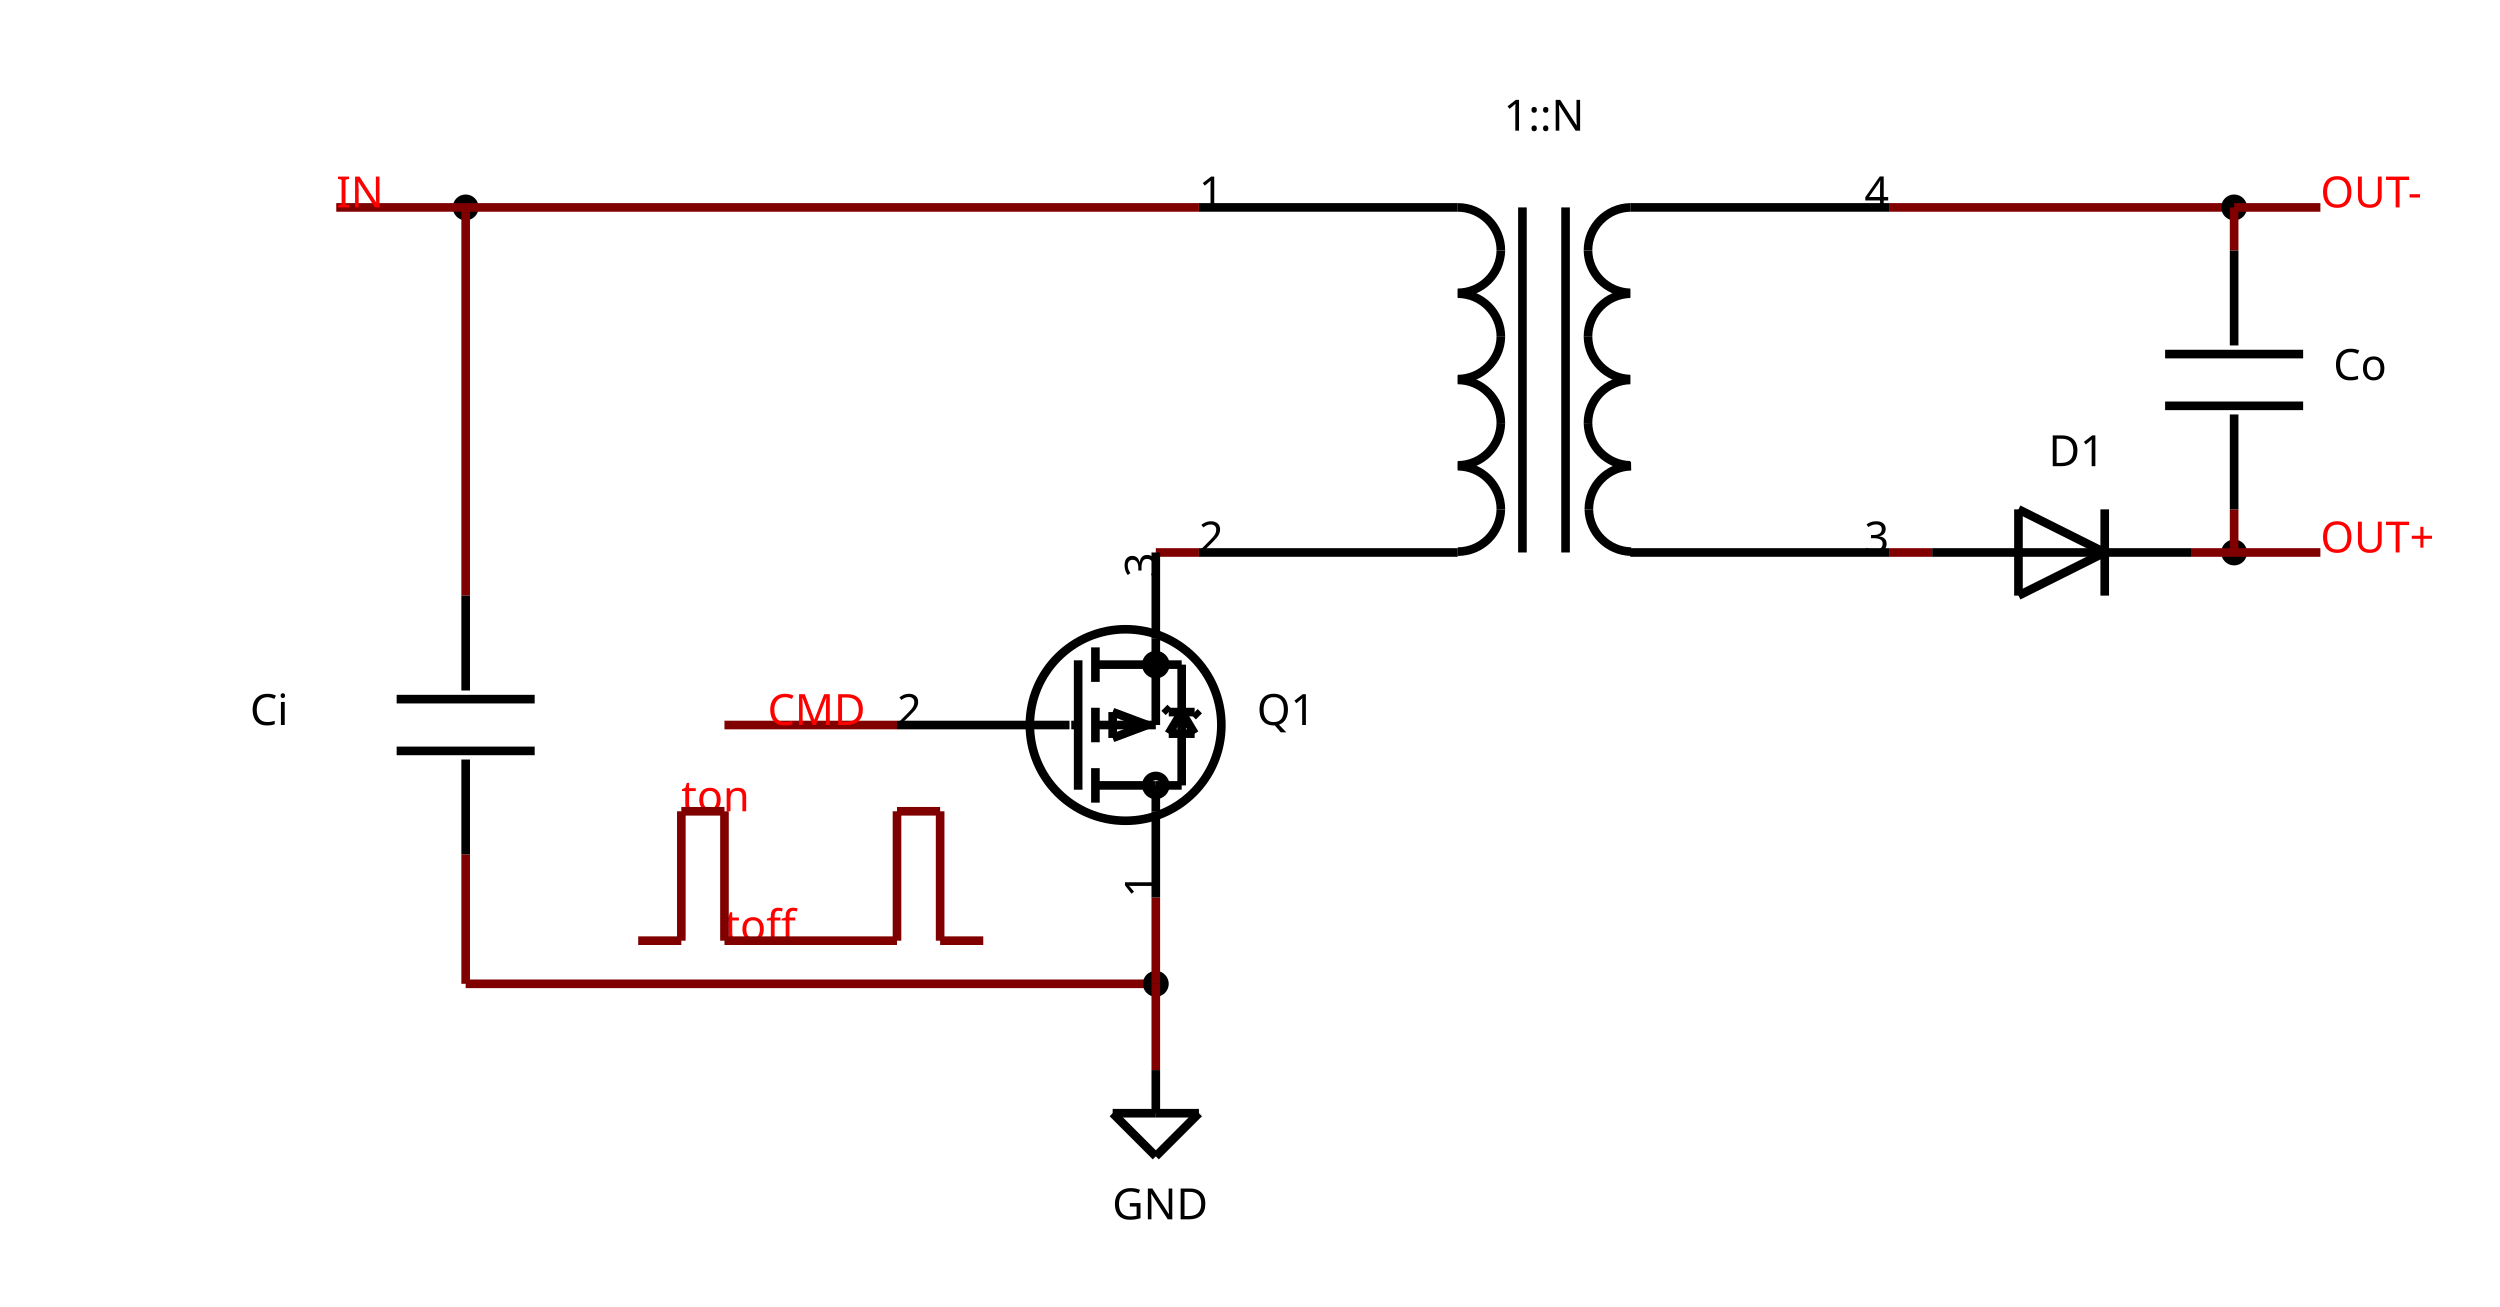
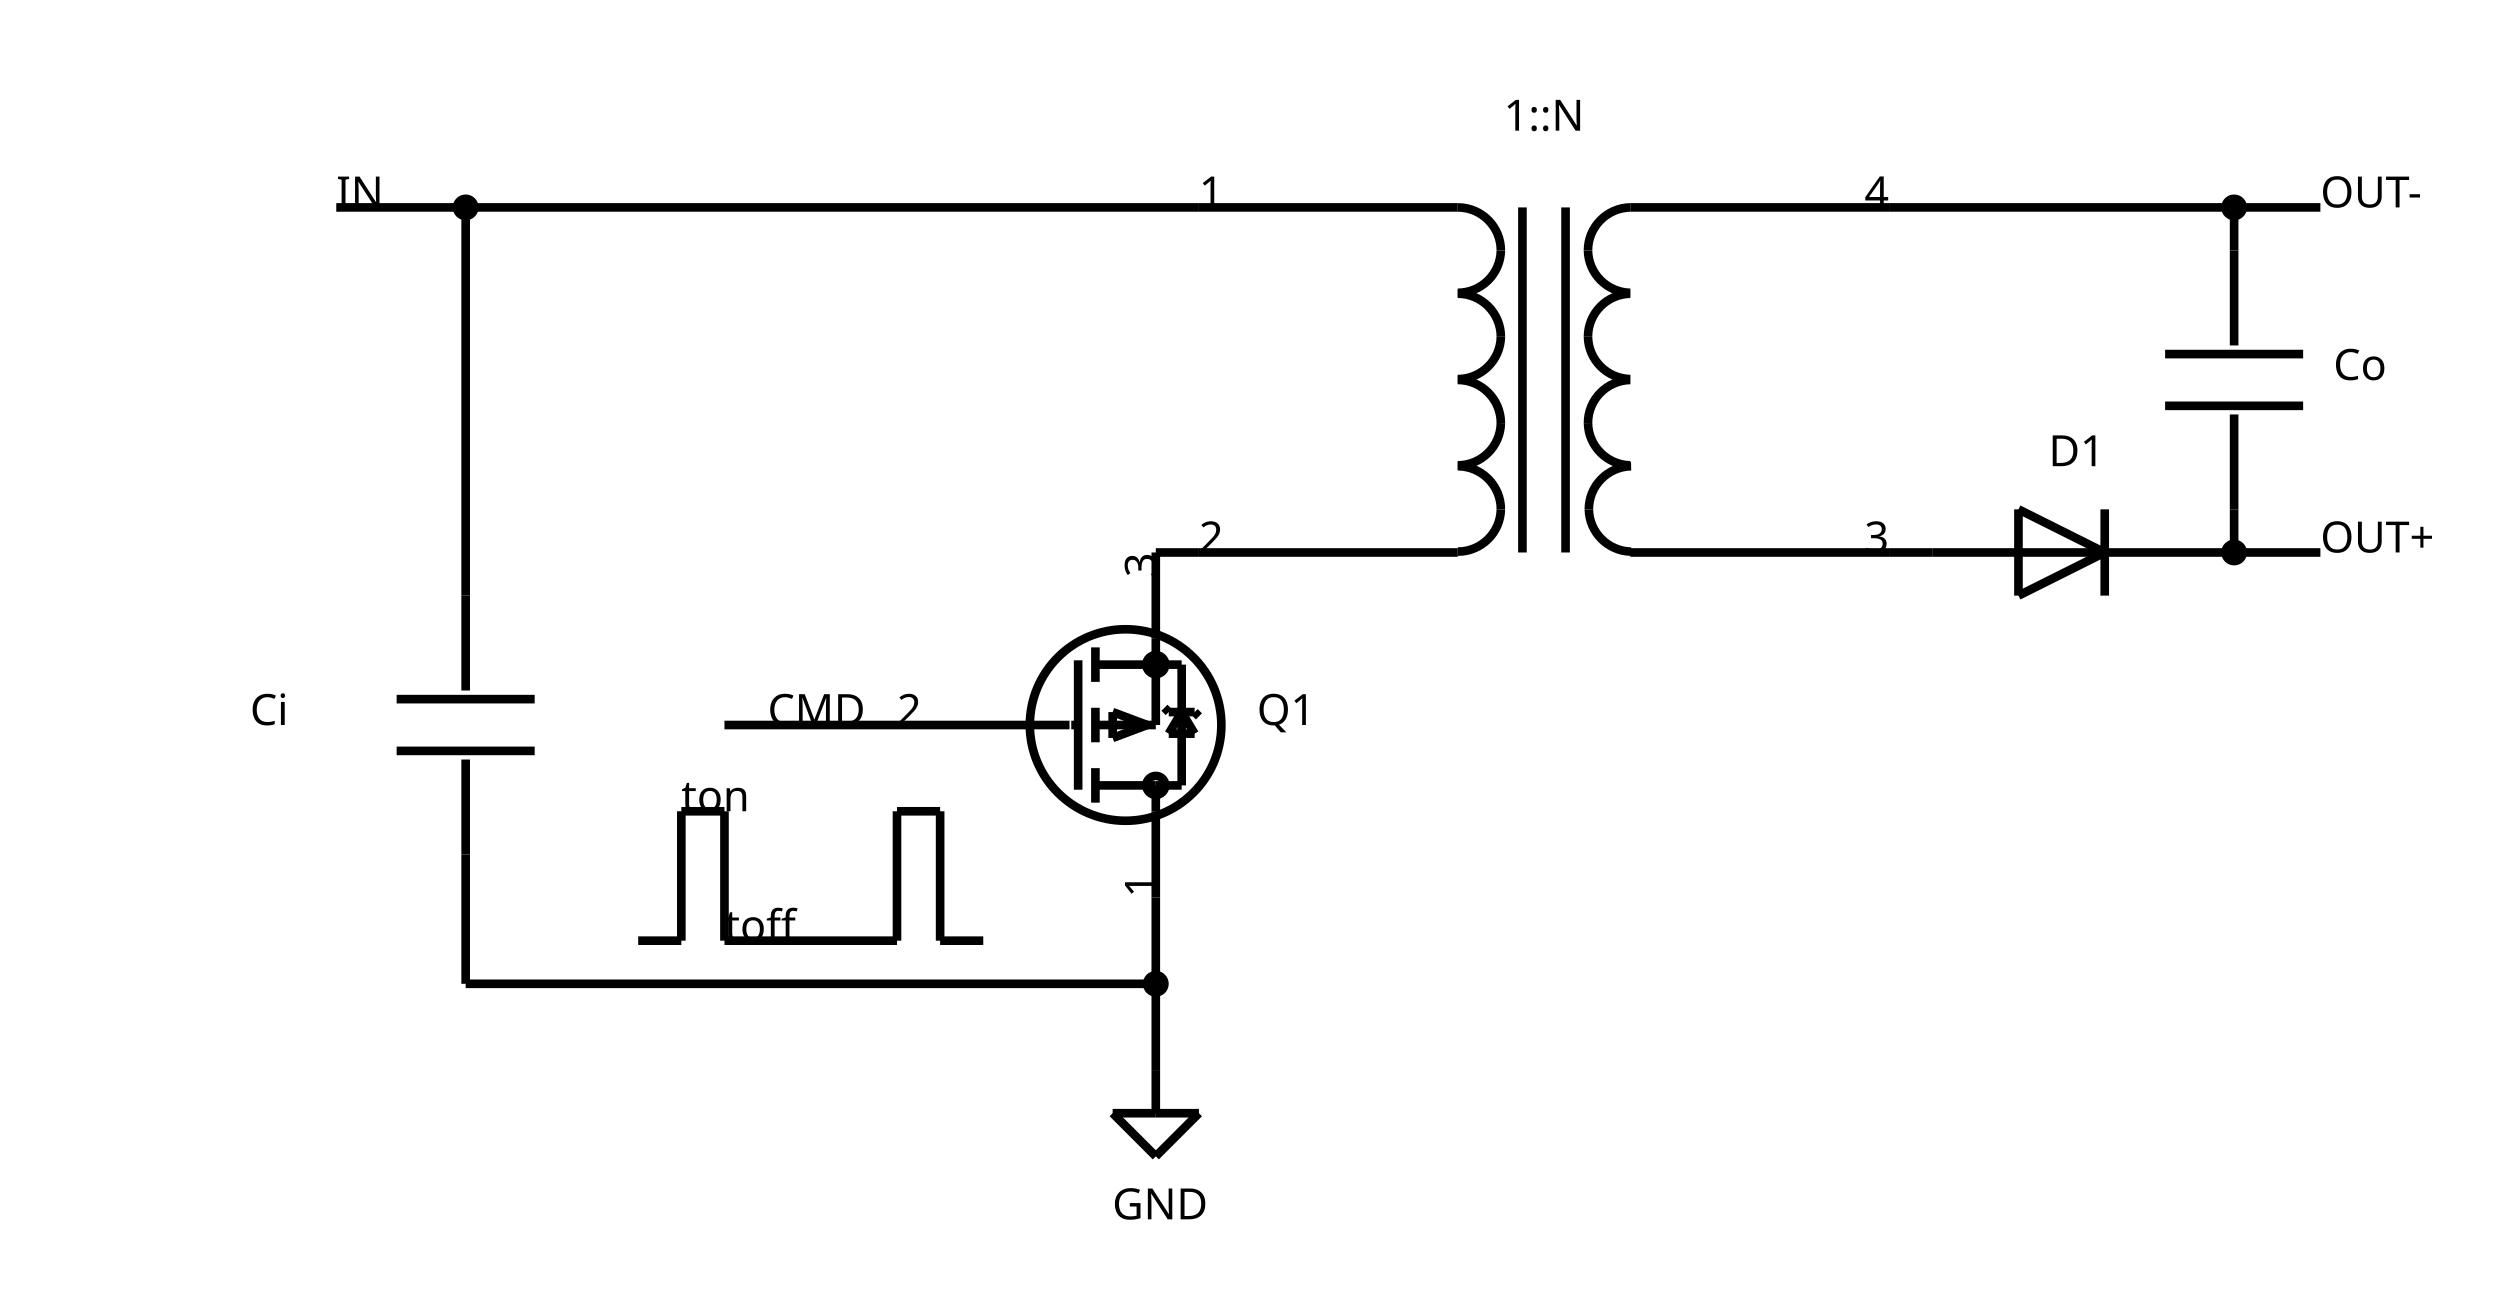
<svg xmlns="http://www.w3.org/2000/svg" viewBox="3110.2 1859.56 2898.0 1514.4" font-family="Verdana, sans-serif" style="stroke-opacity:1;fill-opacity:1;">
-   <polyline points="4500, 2500 4450, 2500" stroke-width="10px" stroke="#800000" />
+   <polyline points="4500, 2500 4450, 2500" stroke-width="10px" stroke="#000000" />
  <circle r="10" cx="5700" cy="2500" fill="#000000" stroke-width="10px" stroke="#000000" />
-   <polyline points="5650, 2500 5700, 2500" stroke-width="10px" stroke="#800000" />
-   <polyline points="5700, 2500 5800, 2500" stroke-width="10px" stroke="#800000" />
-   <polyline points="5300, 2500 5350, 2500" stroke-width="10px" stroke="#800000" />
-   <polyline points="5300, 2100 5700, 2100" stroke-width="10px" stroke="#800000" />
+   <polyline points="5650, 2500 5700, 2500" stroke-width="10px" stroke="#000000" />
+   <polyline points="5700, 2500 5800, 2500" stroke-width="10px" stroke="#000000" />
+   <polyline points="5300, 2500 5350, 2500" stroke-width="10px" stroke="#000000" />
+   <polyline points="5300, 2100 5700, 2100" stroke-width="10px" stroke="#000000" />
  <text x="4900" y="2011" font-size="50" text-anchor="middle" transform="rotate(0 4900 2011)" fill="#000000">1::N</text>
  <text x="5300" y="2100" font-size="50" text-anchor="end" transform="rotate(0 5300 2100)" fill="#000000">4</text>
  <polyline points="5000, 2100 5300, 2100" stroke-width="10px" stroke="#000000" />
  <text x="5300" y="2500" font-size="50" text-anchor="end" transform="rotate(0 5300 2500)" fill="#000000">3</text>
  <polyline points="5000, 2500 5300, 2500" stroke-width="10px" stroke="#000000" />
  <text x="4500" y="2500" font-size="50" text-anchor="start" transform="rotate(0 4500 2500)" fill="#000000">2</text>
  <polyline points="4800, 2500 4500, 2500" stroke-width="10px" stroke="#000000" />
  <text x="4500" y="2100" font-size="50" text-anchor="start" transform="rotate(0 4500 2100)" fill="#000000">1</text>
  <polyline points="4800, 2100 4500, 2100" stroke-width="10px" stroke="#000000" />
  <polyline points="4925, 2500 4925, 2100" stroke-width="10px" stroke="#000000" />
  <polyline points="4875, 2100 4875, 2500" stroke-width="10px" stroke="#000000" />
  <path d="M5001,2499 A50,50 0 0,1 4952,2450" fill="none" stroke-width="10px" stroke="#000000" />
  <path d="M5001,2400 A50,50 0 0,0 4952,2450" fill="none" stroke-width="10px" stroke="#000000" />
  <path d="M4951,2150 A50,50 0 0,0 5000,2199" fill="none" stroke-width="10px" stroke="#000000" />
  <path d="M5000,2100 A50,50 0 0,0 4951,2150" fill="none" stroke-width="10px" stroke="#000000" />
  <path d="M4951,2250 A50,50 0 0,0 5000,2299" fill="none" stroke-width="10px" stroke="#000000" />
  <path d="M5000,2200 A50,50 0 0,0 4951,2250" fill="none" stroke-width="10px" stroke="#000000" />
  <path d="M4951,2350 A50,50 0 0,0 5000,2399" fill="none" stroke-width="10px" stroke="#000000" />
  <path d="M5000,2300 A50,50 0 0,0 4951,2350" fill="none" stroke-width="10px" stroke="#000000" />
  <path d="M4850,2150 A50,50 0 0,1 4800,2199" fill="none" stroke-width="10px" stroke="#000000" />
  <path d="M4800,2100 A50,50 0 0,1 4850,2150" fill="none" stroke-width="10px" stroke="#000000" />
  <path d="M4850,2250 A50,50 0 0,1 4800,2299" fill="none" stroke-width="10px" stroke="#000000" />
  <path d="M4800,2200 A50,50 0 0,1 4850,2250" fill="none" stroke-width="10px" stroke="#000000" />
  <path d="M4850,2350 A50,50 0 0,1 4800,2399" fill="none" stroke-width="10px" stroke="#000000" />
  <path d="M4800,2300 A50,50 0 0,1 4850,2350" fill="none" stroke-width="10px" stroke="#000000" />
  <path d="M4850,2450 A50,50 0 0,1 4800,2499" fill="none" stroke-width="10px" stroke="#000000" />
  <path d="M4800,2400 A50,50 0 0,1 4850,2450" fill="none" stroke-width="10px" stroke="#000000" />
-   <text x="5800" y="2100" font-size="50" text-anchor="start" transform="rotate(0 5800 2100)" fill="#FF0000">OUT-</text>
+   <text x="5800" y="2100" font-size="50" text-anchor="start" transform="rotate(0 5800 2100)" fill="#000000">OUT-</text>
  <circle r="10" cx="5700" cy="2100" fill="#000000" stroke-width="10px" stroke="#000000" />
-   <polyline points="5800, 2100 5700, 2100" stroke-width="10px" stroke="#800000" />
+   <polyline points="5800, 2100 5700, 2100" stroke-width="10px" stroke="#000000" />
  <circle r="10" cx="3650" cy="2100" fill="#000000" stroke-width="10px" stroke="#000000" />
-   <polyline points="3650, 2100 3500, 2100" stroke-width="10px" stroke="#800000" />
-   <polyline points="3650, 2100 3650, 2550" stroke-width="10px" stroke="#800000" />
-   <polyline points="5700, 2450 5700, 2500" stroke-width="10px" stroke="#800000" />
-   <polyline points="5700, 2100 5700, 2150" stroke-width="10px" stroke="#800000" />
-   <polyline points="3650, 3000 4450, 3000" stroke-width="10px" stroke="#800000" />
+   <polyline points="3650, 2100 3500, 2100" stroke-width="10px" stroke="#000000" />
+   <polyline points="3650, 2100 3650, 2550" stroke-width="10px" stroke="#000000" />
+   <polyline points="5700, 2450 5700, 2500" stroke-width="10px" stroke="#000000" />
+   <polyline points="5700, 2100 5700, 2150" stroke-width="10px" stroke="#000000" />
+   <polyline points="3650, 3000 4450, 3000" stroke-width="10px" stroke="#000000" />
  <circle r="10" cx="4450" cy="3000" fill="#000000" stroke-width="10px" stroke="#000000" />
-   <polyline points="4450, 2900 4450, 3000" stroke-width="10px" stroke="#800000" />
-   <polyline points="3650, 2850 3650, 3000" stroke-width="10px" stroke="#800000" />
+   <polyline points="4450, 2900 4450, 3000" stroke-width="10px" stroke="#000000" />
+   <polyline points="3650, 2850 3650, 3000" stroke-width="10px" stroke="#000000" />
  <text x="3400" y="2700" font-size="50" text-anchor="start" transform="rotate(0 3400 2700)" fill="#000000">Ci</text>
  <polyline points="3650, 2740 3650, 2850" stroke-width="10px" stroke="#000000" />
  <polyline points="3650, 2660 3650, 2550" stroke-width="10px" stroke="#000000" />
  <polyline points="3570, 2670 3730, 2670" stroke-width="10px" stroke="#000000" />
  <polyline points="3570, 2730 3730, 2730" stroke-width="10px" stroke="#000000" />
-   <polyline points="4150, 2700 3950, 2700" stroke-width="10px" stroke="#800000" />
-   <polyline points="4200, 2800 4200, 2950" stroke-width="10px" stroke="#800000" />
-   <polyline points="4450, 3100 4450, 3000" stroke-width="10px" stroke="#800000" />
-   <text x="3950" y="2950" font-size="50" text-anchor="start" transform="rotate(0 3950 2950)" fill="#FF0000">toff</text>
-   <text x="3900" y="2800" font-size="50" text-anchor="start" transform="rotate(0 3900 2800)" fill="#FF0000">ton</text>
-   <text x="4000" y="2700" font-size="50" text-anchor="start" transform="rotate(0 4000 2700)" fill="#FF0000">CMD</text>
-   <polyline points="4200, 2950 4250, 2950" stroke-width="10px" stroke="#800000" />
-   <polyline points="4150, 2800 4200, 2800" stroke-width="10px" stroke="#800000" />
-   <polyline points="4150, 2950 4150, 2800" stroke-width="10px" stroke="#800000" />
-   <polyline points="3950, 2950 4150, 2950" stroke-width="10px" stroke="#800000" />
-   <polyline points="3950, 2800 3950, 2950" stroke-width="10px" stroke="#800000" />
-   <polyline points="3900, 2800 3950, 2800" stroke-width="10px" stroke="#800000" />
-   <polyline points="3900, 2950 3900, 2800" stroke-width="10px" stroke="#800000" />
-   <polyline points="3850, 2950 3900, 2950" stroke-width="10px" stroke="#800000" />
+   <polyline points="4150, 2700 3950, 2700" stroke-width="10px" stroke="#000000" />
+   <polyline points="4200, 2800 4200, 2950" stroke-width="10px" stroke="#000000" />
+   <polyline points="4450, 3100 4450, 3000" stroke-width="10px" stroke="#000000" />
+   <text x="3950" y="2950" font-size="50" text-anchor="start" transform="rotate(0 3950 2950)" fill="#000000">toff</text>
+   <text x="3900" y="2800" font-size="50" text-anchor="start" transform="rotate(0 3900 2800)" fill="#000000">ton</text>
+   <text x="4000" y="2700" font-size="50" text-anchor="start" transform="rotate(0 4000 2700)" fill="#000000">CMD</text>
+   <polyline points="4200, 2950 4250, 2950" stroke-width="10px" stroke="#000000" />
+   <polyline points="4150, 2800 4200, 2800" stroke-width="10px" stroke="#000000" />
+   <polyline points="4150, 2950 4150, 2800" stroke-width="10px" stroke="#000000" />
+   <polyline points="3950, 2950 4150, 2950" stroke-width="10px" stroke="#000000" />
+   <polyline points="3950, 2800 3950, 2950" stroke-width="10px" stroke="#000000" />
+   <polyline points="3900, 2800 3950, 2800" stroke-width="10px" stroke="#000000" />
+   <polyline points="3900, 2950 3900, 2800" stroke-width="10px" stroke="#000000" />
+   <polyline points="3850, 2950 3900, 2950" stroke-width="10px" stroke="#000000" />
  <text x="4455" y="3273" font-size="50" text-anchor="middle" transform="rotate(0 4455 3273)" fill="#000000">GND</text>
  <polyline points="4400, 3150 4450, 3150" stroke-width="10px" stroke="#000000" />
  <polyline points="4450, 3200 4400, 3150" stroke-width="10px" stroke="#000000" />
  <polyline points="4500, 3150 4450, 3200" stroke-width="10px" stroke="#000000" />
  <polyline points="4450, 3150 4500, 3150" stroke-width="10px" stroke="#000000" />
  <polyline points="4450, 3100 4450, 3150" stroke-width="10px" stroke="#000000" />
-   <text x="5800" y="2500" font-size="50" text-anchor="start" transform="rotate(0 5800 2500)" fill="#FF0000">OUT+</text>
-   <text x="3500" y="2100" font-size="50" text-anchor="start" transform="rotate(0 3500 2100)" fill="#FF0000">IN</text>
-   <polyline points="4500, 2100 3650, 2100" stroke-width="10px" stroke="#800000" />
+   <text x="5800" y="2500" font-size="50" text-anchor="start" transform="rotate(0 5800 2500)" fill="#000000">OUT+</text>
+   <text x="3500" y="2100" font-size="50" text-anchor="start" transform="rotate(0 3500 2100)" fill="#000000">IN</text>
+   <polyline points="4500, 2100 3650, 2100" stroke-width="10px" stroke="#000000" />
  <text x="5815" y="2300" font-size="50" text-anchor="start" transform="rotate(0 5815 2300)" fill="#000000">Co</text>
  <polyline points="5700, 2340 5700, 2450" stroke-width="10px" stroke="#000000" />
  <polyline points="5700, 2260 5700, 2150" stroke-width="10px" stroke="#000000" />
  <polyline points="5620, 2270 5780, 2270" stroke-width="10px" stroke="#000000" />
  <polyline points="5620, 2330 5780, 2330" stroke-width="10px" stroke="#000000" />
  <text x="5550" y="2400" font-size="50" text-anchor="end" transform="rotate(0 5550 2400)" fill="#000000">D1</text>
  <polyline points="5450, 2500 5350, 2500" stroke-width="10px" stroke="#000000" />
  <polyline points="5550, 2500 5650, 2500" stroke-width="10px" stroke="#000000" />
  <polyline points="5550, 2500 5450, 2550" stroke-width="10px" stroke="#000000" />
  <polyline points="5450, 2450 5550, 2500" stroke-width="10px" stroke="#000000" />
  <polyline points="5450, 2550 5450, 2450" stroke-width="10px" stroke="#000000" />
  <polyline points="5450, 2500 5550, 2500" stroke-width="10px" stroke="#000000" />
  <polyline points="5550, 2550 5550, 2450" stroke-width="10px" stroke="#000000" />
  <text x="4601" y="2700" font-size="50" text-anchor="middle" transform="rotate(0 4601 2700)" fill="#000000">Q1</text>
  <text x="4450" y="2500" font-size="50" text-anchor="end" transform="rotate(-90 4450 2500)" fill="#000000">3</text>
  <polyline points="4450, 2600 4450, 2500" stroke-width="10px" stroke="#000000" />
  <text x="4150" y="2700" font-size="50" text-anchor="start" transform="rotate(0 4150 2700)" fill="#000000">2</text>
  <polyline points="4350, 2700 4150, 2700" stroke-width="10px" stroke="#000000" />
  <text x="4450" y="2900" font-size="50" text-anchor="start" transform="rotate(-90 4450 2900)" fill="#000000">1</text>
  <polyline points="4450, 2800 4450, 2900" stroke-width="10px" stroke="#000000" />
  <polyline points="4495, 2710 4480, 2685" stroke-width="10px" stroke="#000000" />
  <polyline points="4465, 2710 4495, 2710" stroke-width="10px" stroke="#000000" />
  <polyline points="4480, 2685 4465, 2710" stroke-width="10px" stroke="#000000" />
  <polyline points="4495, 2685 4500, 2690" stroke-width="10px" stroke="#000000" />
  <polyline points="4465, 2685 4495, 2685" stroke-width="10px" stroke="#000000" />
  <polyline points="4460, 2680 4465, 2685" stroke-width="10px" stroke="#000000" />
  <polyline points="4480, 2770 4450, 2770" stroke-width="10px" stroke="#000000" />
  <polyline points="4480, 2630 4480, 2770" stroke-width="10px" stroke="#000000" />
  <polyline points="4450, 2630 4480, 2630" stroke-width="10px" stroke="#000000" />
  <polyline points="4400, 2715 4440, 2700" stroke-width="10px" stroke="#000000" />
  <polyline points="4400, 2685 4400, 2715" stroke-width="10px" stroke="#000000" />
  <polyline points="4440, 2700 4400, 2685" stroke-width="10px" stroke="#000000" />
  <polyline points="4440, 2700 4440, 2700" stroke-width="10px" stroke="#000000" />
  <polyline points="4360, 2625 4360, 2625" stroke-width="10px" stroke="#000000" />
  <polyline points="4360, 2775 4360, 2625" stroke-width="10px" stroke="#000000" />
  <polyline points="4450, 2800 4450, 2770" stroke-width="10px" stroke="#000000" />
  <polyline points="4450, 2630 4450, 2700" stroke-width="10px" stroke="#000000" />
  <polyline points="4450, 2630 4450, 2600" stroke-width="10px" stroke="#000000" />
  <polyline points="4380, 2790 4380, 2750" stroke-width="10px" stroke="#000000" />
  <polyline points="4380, 2770 4450, 2770" stroke-width="10px" stroke="#000000" />
  <polyline points="4380, 2720 4380, 2680" stroke-width="10px" stroke="#000000" />
  <polyline points="4380, 2700 4450, 2700" stroke-width="10px" stroke="#000000" />
  <polyline points="4380, 2650 4380, 2610" stroke-width="10px" stroke="#000000" />
  <polyline points="4380, 2630 4450, 2630" stroke-width="10px" stroke="#000000" />
  <polyline points="4352, 2700 4360, 2700" stroke-width="10px" stroke="#000000" />
  <circle r="11" cx="4450" cy="2770" fill="none" stroke-width="10px" stroke="#000000" />
  <circle r="11" cx="4450" cy="2630" fill="none" stroke-width="10px" stroke="#000000" />
  <circle r="111" cx="4415" cy="2700" fill="none" stroke-width="10px" stroke="#000000" />
</svg>
